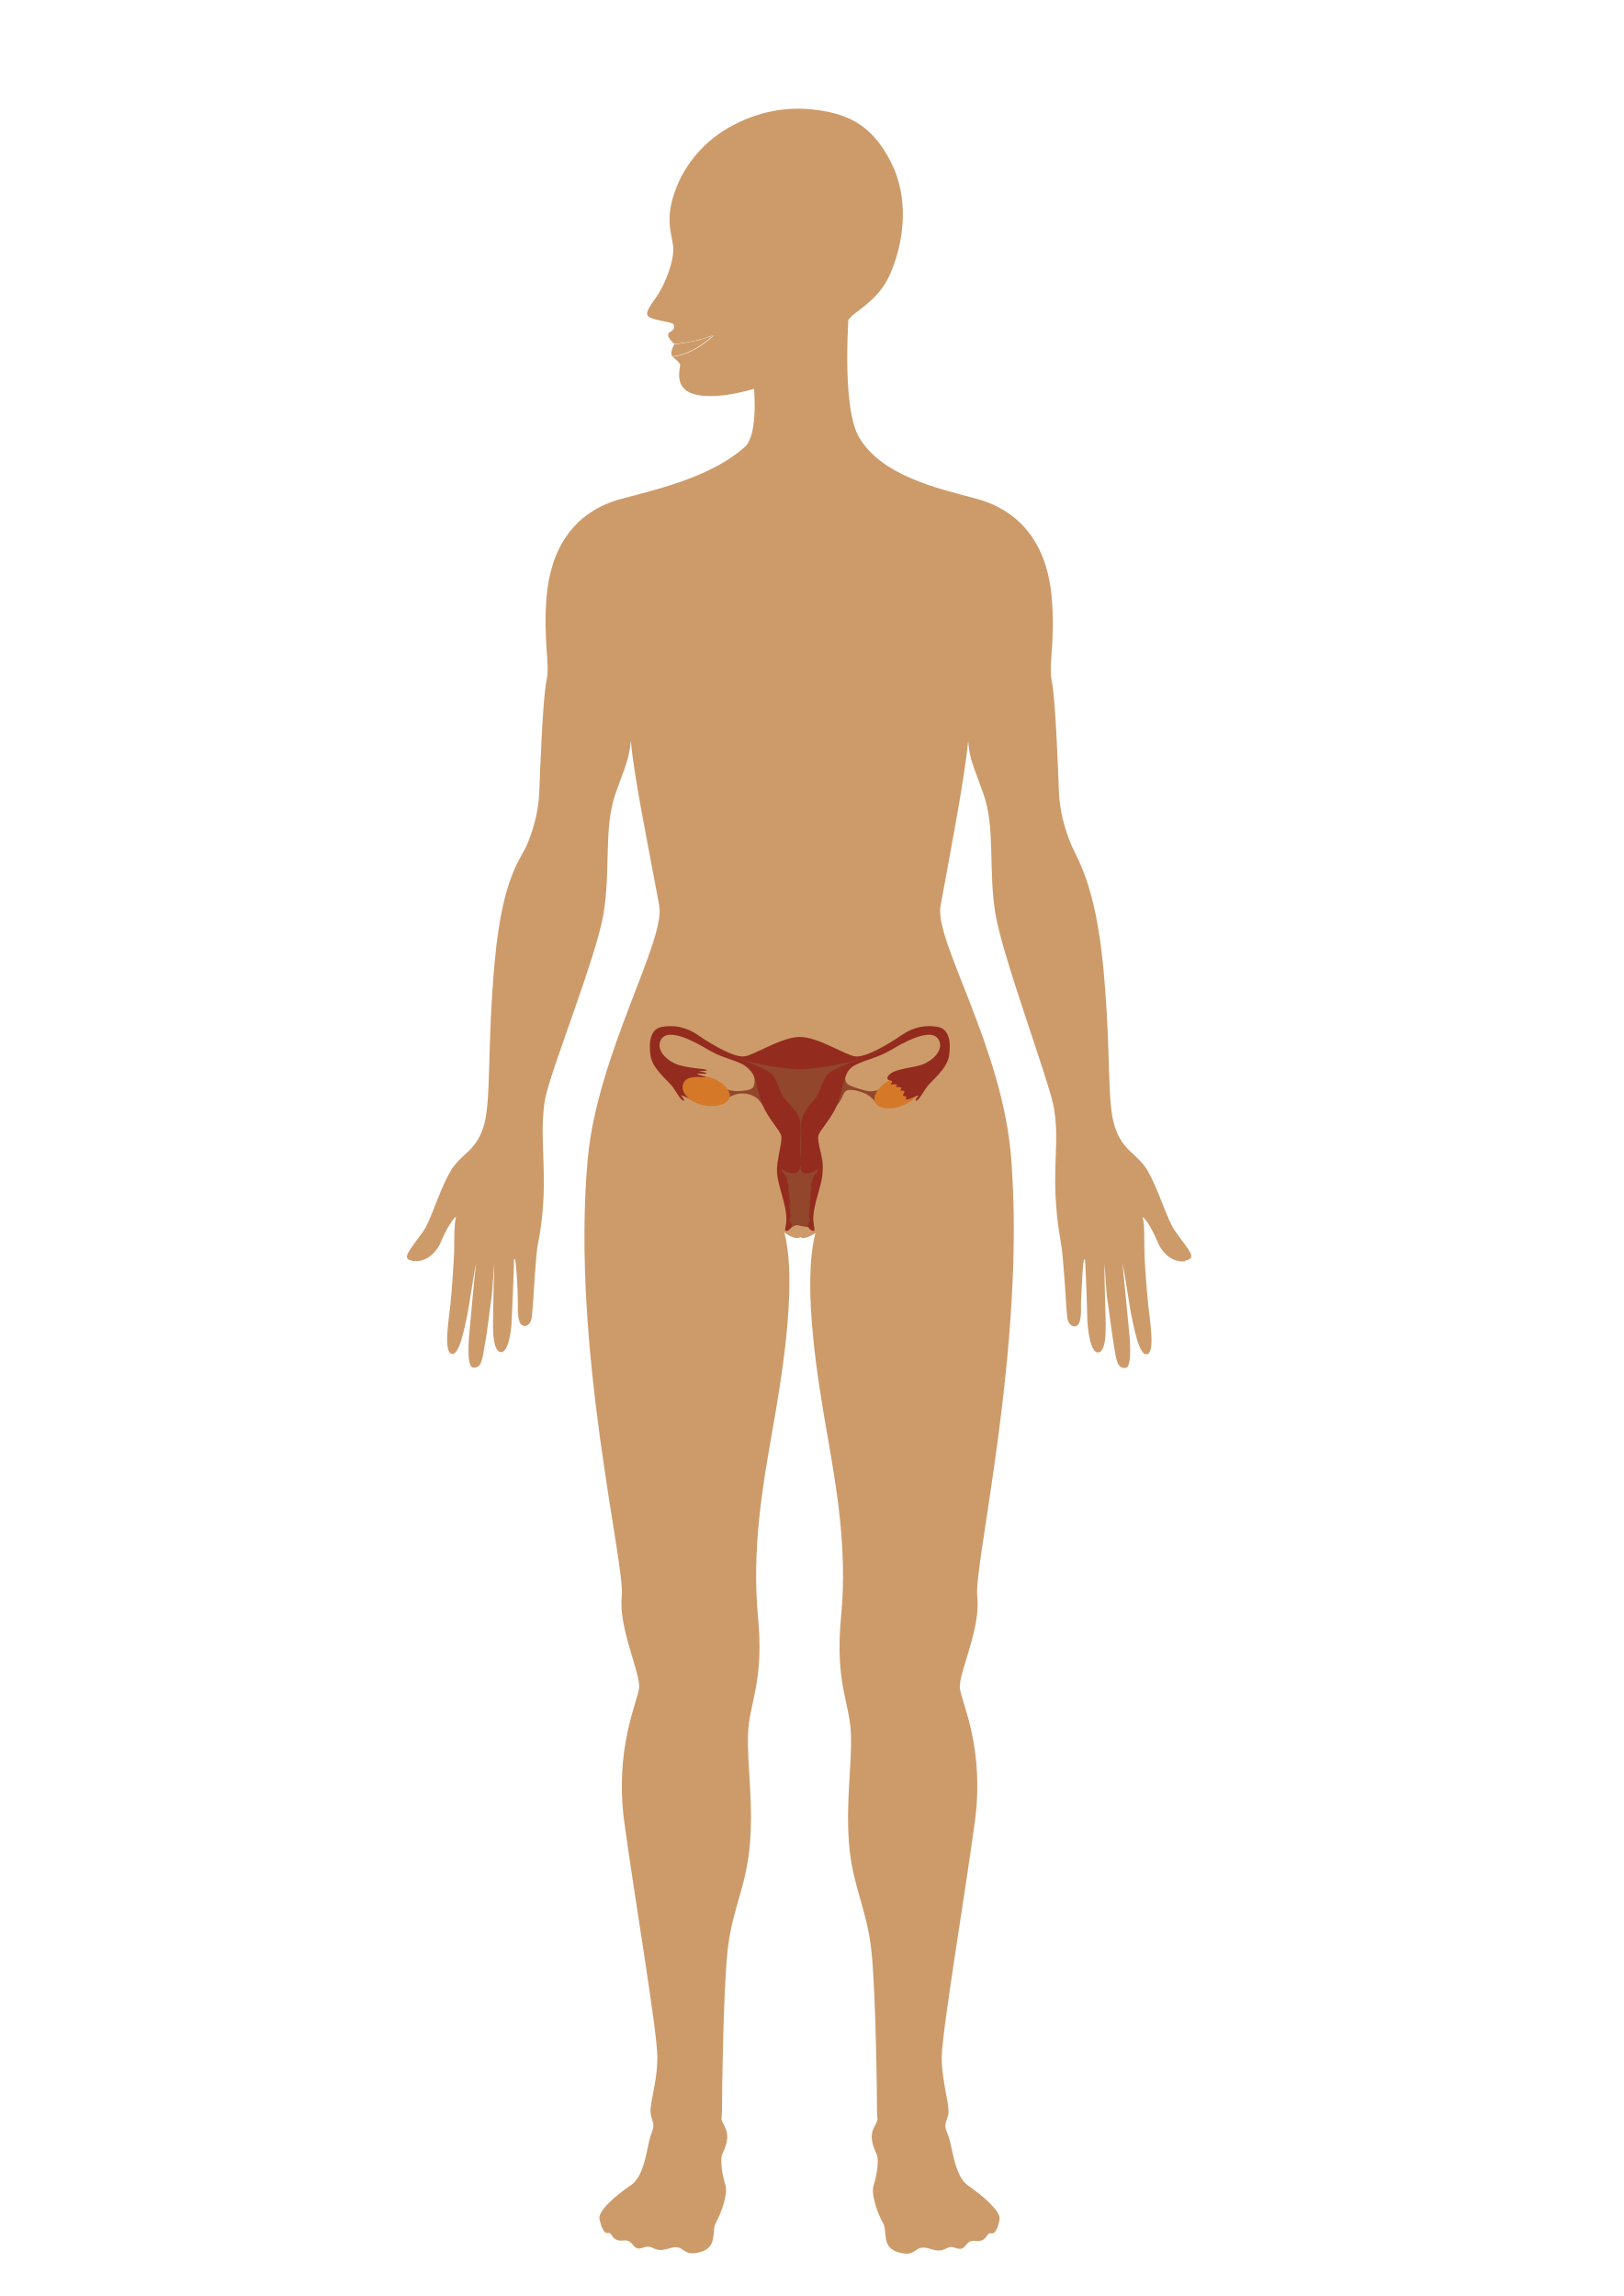
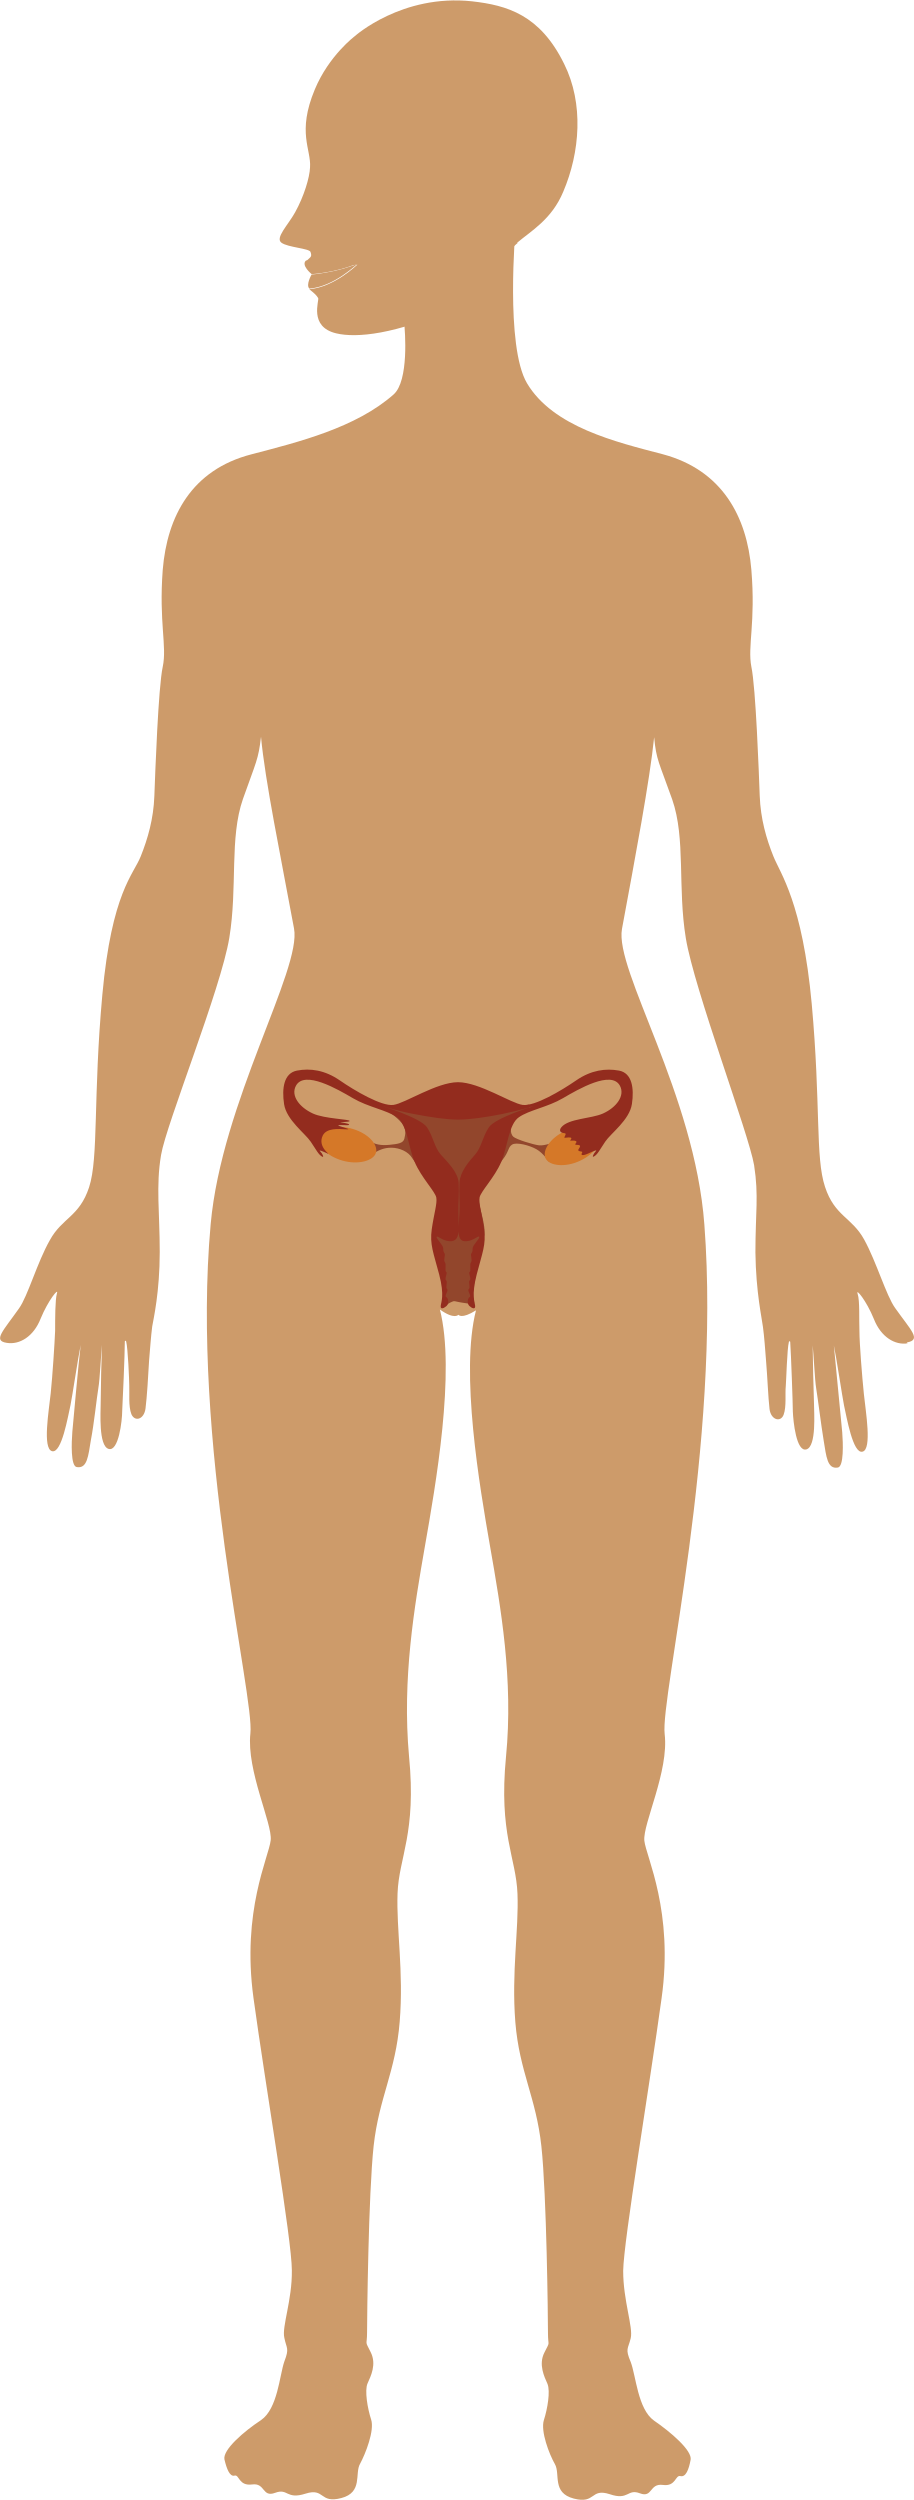
- <svg xmlns="http://www.w3.org/2000/svg" viewBox="0 0 1582.5 2238.11">
+ <svg xmlns="http://www.w3.org/2000/svg" id="Layer_1" version="1.1" viewBox="0 0 764.4 2090.9">
  <defs>
    <style>
-       .cls-1 {
+       .st0 {
+         fill: #d57828;
+       }
+ 
+       .st1 {
        fill: #932c1e;
      }

-       .cls-2 {
+       .st2 {
        fill: #92462c;
      }

-       .cls-3 {
+       .st3 {
        fill: #cd9b6a;
-       }
- 
-       .cls-4 {
-         fill: #d57828;
      }
    </style>
  </defs>
  <g id="BodyBase">
    <g>
      <g id="SideBody">
-         <path id="BodyBase-2" data-name="BodyBase" class="cls-3" d="M1155.94,1229.4c-10.69,1.84-22.48-5.16-28.38-20.27-6.27-15.48-15.48-26.54-13.64-21.01,1.84,5.53,1.11,21.38,1.47,31.33,0,9.95,2.21,37.6,3.69,52.34s7,46.44-1.11,48.28c-8.11,2.21-13.27-29.12-15.48-38.7-1.47-7.37-6.27-39.81-8.48-50.13h0c1.47,14.74,6.27,65.24,7,72.61.74,8.85,1.47,28.75-3.69,29.49-8.85,1.47-9.58-9.21-11.79-22.48-2.21-13.27-4.79-34.65-6.27-43.86-1.11-6.27-2.21-29.86-2.95-35.75h0c0,8.11.74,38.7,1.11,49.02,0,7,2.21,35.38-6.27,37.96-8.48,2.58-11.06-23.59-11.43-31.7,0-6.63-1.47-47.92-2.21-58.24,0-.74-1.11-.74-1.11,0-1.47,5.53-2.21,32.44-2.58,36.86-.74,6.27.74,17.32-1.84,23.96s-10.69,4.42-11.79-4.79-1.84-27.64-2.95-40.18c-.74-9.21-1.47-20.27-2.58-28.38-.74-6.27-5.9-28.75-6.27-62.29,0-33.54,2.95-47.18-1.11-72.98-4.42-26.17-50.13-147.06-57.13-189.82s0-83.3-11.43-116.1c-11.06-31.33-13.27-32.8-15.11-51.97-3.69,36.49-15.85,100.25-26.91,160.33-6.27,34.65,60.82,137.85,68.93,247.32,14.01,183.55-36.86,395.12-33.17,426.08,3.69,30.96-18.43,75.19-16.95,89.2,1.47,13.64,24.7,58.97,14.37,131.95-9.95,72.98-31.7,202.35-32.07,227.78,0,25.06,8.48,47.18,6.27,56.39s-4.79,8.48,0,19.9c4.42,11.43,5.9,39.44,19.53,49.02,14.01,9.58,32.07,25.06,30.59,32.8-1.47,8.11-4.05,14.74-8.48,13.64-4.42-1.11-3.69,8.85-14.74,7.37-11.43-1.47-8.48,11.06-19.17,7-10.69-4.05-9.21,6.27-25.43.74-16.22-5.16-11.43,8.48-29.86,3.69-18.43-4.79-11.06-20.64-15.85-28.75s-12.16-27.64-9.21-36.86,5.53-23.96,2.95-30.22c-2.58-5.9-7.74-16.22-2.58-26.17,5.16-10.32,2.95-4.42,2.95-16.59s-1.11-115-5.53-155.91c-4.42-40.91-18.43-62.29-21.75-103.94-3.32-42.02,2.95-77.4,1.84-107.26-1.11-30.22-15.85-50.13-9.58-114.63,6.27-64.5-4.42-124.95-13.27-175.81-8.85-50.5-25.06-145.59-11.79-197.56-12.16,7.74-14.74,3.69-14.74,3.69,0,0-3.32,4.42-15.48-4.42,13.27,51.97-3.69,147.8-12.53,197.93-8.85,50.5-19.17,110.94-13.27,175.81,6.27,64.5-8.48,84.41-9.58,114.63-1.11,30.22,5.16,65.24,1.84,107.26s-17.32,63.4-21.75,103.94c-4.42,40.91-5.53,144.12-5.53,155.91s-2.21,6.27,2.95,16.59,0,20.27-2.58,26.17,0,21.01,2.95,30.22c2.95,9.21-4.79,28.75-9.21,36.86-4.79,8.11,2.58,23.96-15.85,28.75-18.43,4.79-13.64-8.85-29.86-3.69s-14.37-4.79-25.43-.74c-11.06,4.05-8.11-8.48-19.17-7-11.43,1.47-10.69-8.48-14.74-7.37-4.05,1.11-6.63-5.53-8.48-13.64-1.47-8.11,16.59-23.59,30.59-32.8,14.01-9.58,15.48-37.6,19.53-49.02,4.42-11.43,1.84-10.69,0-19.9-2.21-9.21,6.63-31.33,6.27-56.39,0-25.06-22.12-154.81-32.07-227.78-9.95-72.98,12.9-117.95,14.37-131.95,1.47-14.01-20.27-58.24-16.95-89.2,3.69-30.96-49.76-242.9-33.17-426.08,9.21-102.1,76.3-213.04,69.66-247.32-11.06-60.08-24.33-123.84-27.64-160.33-2.21,19.17-4.05,20.64-15.11,51.97-11.43,32.8-4.42,73.35-11.43,116.1-7,42.76-52.71,155.54-57.13,181.71-4.42,26.17-1.11,47.92-1.11,81.09s-5.16,56.02-6.27,62.29c-1.11,8.48-1.84,19.17-2.58,28.38-.74,12.53-1.84,30.96-2.95,40.18s-8.85,11.43-11.79,4.79c-2.58-6.63-1.47-17.69-1.84-23.96,0-4.42-1.11-31.33-2.58-36.86,0-.74-1.11-.74-1.11,0,0,10.32-1.84,51.6-2.21,58.24,0,8.11-2.95,34.28-11.43,31.7-8.48-2.58-6.63-30.96-6.63-37.96,0-10.32.74-40.91,1.11-49.02h0c-.74,5.9-1.84,29.49-2.95,35.75-1.47,9.21-3.69,30.59-6.27,43.86-2.21,13.27-2.95,23.96-11.79,22.48-5.16-.74-4.42-20.64-3.69-29.49.74-7.37,5.16-58.24,7-72.61h0c-2.21,10.32-7,42.76-8.48,50.13-2.21,9.58-7.37,40.91-15.48,38.7-8.11-2.21-2.58-33.91-1.11-48.28,1.47-14.37,3.32-42.02,3.69-52.34,0-9.95,0-26.17,1.47-31.33,1.84-5.53-7.37,5.9-13.64,21.01-5.9,15.11-17.69,22.12-28.38,20.27-11.79-1.84-2.95-9.95,10.32-28.75,7.37-10.32,15.11-38.33,25.8-57.13,10.32-18.8,24.7-19.53,32.8-44.23,8.11-24.7,3.32-75.56,11.06-161.07s26.17-100.62,32.07-115.74c5.9-14.74,10.69-31.33,11.43-50.5.74-19.17,3.32-91.04,7-108,3.69-17.32-3.32-36.86,0-81.09,3.69-44.97,24.33-83.67,74.09-96.57,39.44-10.32,87.35-22.12,119.05-50.13,12.9-11.43,9.58-53.08,8.85-60.08,40.91-63.03,67.82-69.29,93.25-78.88,0,0-8.85,98.78,9.58,129.74,21.75,36.49,74.09,49.02,113.52,59.34,49.76,13.27,70.4,52.34,74.09,96.57,3.69,44.6-3.32,63.77,0,81.09,3.69,17.32,6.27,88.83,7,108,.74,19.17,5.53,35.75,11.43,50.5s24.33,38.7,32.07,123.48c7.74,85.14,2.95,128.27,11.06,152.96,8.11,24.7,22.48,25.43,32.8,44.23,10.32,18.8,18.43,46.81,25.8,57.13,13.27,18.8,22.12,26.54,10.32,28.75h0l-.74.74h1.11Z" />
+         <path id="BodyBase-2" class="st3" d="M759.3,1123.5c-10.7,1.8-22.5-5.2-28.4-20.3-6.3-15.5-15.5-26.5-13.6-21s1.1,21.4,1.5,31.3c0,9.9,2.2,37.6,3.7,52.3s7,46.4-1.1,48.3c-8.1,2.2-13.3-29.1-15.5-38.7-1.5-7.4-6.3-39.8-8.5-50.1h0c1.5,14.7,6.3,65.2,7,72.6.7,8.8,1.5,28.8-3.7,29.5-8.8,1.5-9.6-9.2-11.8-22.5-2.2-13.3-4.8-34.7-6.3-43.9-1.1-6.3-2.2-29.9-2.9-35.8h0c0,8.1.7,38.7,1.1,49,0,7,2.2,35.4-6.3,38s-11.1-23.6-11.4-31.7c0-6.6-1.5-47.9-2.2-58.2,0-.7-1.1-.7-1.1,0-1.5,5.5-2.2,32.4-2.6,36.9-.7,6.3.7,17.3-1.8,24s-10.7,4.4-11.8-4.8-1.8-27.6-2.9-40.2c-.7-9.2-1.5-20.3-2.6-28.4-.7-6.3-5.9-28.8-6.3-62.3,0-33.5,2.9-47.2-1.1-73-4.4-26.2-50.1-147.1-57.1-189.8s0-83.3-11.4-116.1c-11.1-31.3-13.3-32.8-15.1-52-3.7,36.5-15.8,100.2-26.9,160.3-6.3,34.7,60.8,137.9,68.9,247.3,14,183.6-36.9,395.1-33.2,426.1s-18.4,75.2-17,89.2c1.5,13.6,24.7,59,14.4,131.9-10,73-31.7,202.3-32.1,227.8,0,25.1,8.5,47.2,6.3,56.4s-4.8,8.5,0,19.9c4.4,11.4,5.9,39.4,19.5,49,14,9.6,32.1,25.1,30.6,32.8-1.5,8.1-4,14.7-8.5,13.6-4.4-1.1-3.7,8.9-14.7,7.4-11.4-1.5-8.5,11.1-19.2,7-10.7-4.1-9.2,6.3-25.4.7-16.2-5.2-11.4,8.5-29.9,3.7s-11.1-20.6-15.8-28.8-12.2-27.6-9.2-36.9,5.5-24,3-30.2c-2.6-5.9-7.7-16.2-2.6-26.2,5.2-10.3,3-4.4,3-16.6s-1.1-115-5.5-155.9c-4.4-40.9-18.4-62.3-21.8-103.9-3.3-42,3-77.4,1.8-107.3-1.1-30.2-15.8-50.1-9.6-114.6,6.3-64.5-4.4-124.9-13.3-175.8-8.8-50.5-25.1-145.6-11.8-197.6-12.2,7.7-14.7,3.7-14.7,3.7,0,0-3.3,4.4-15.5-4.4,13.3,52-3.7,147.8-12.5,197.9-8.8,50.5-19.2,110.9-13.3,175.8,6.3,64.5-8.5,84.4-9.6,114.6-1.1,30.2,5.2,65.2,1.8,107.3s-17.3,63.4-21.8,103.9c-4.4,40.9-5.5,144.1-5.5,155.9s-2.2,6.3,3,16.6,0,20.3-2.6,26.2,0,21,3,30.2-4.8,28.8-9.2,36.9c-4.8,8.1,2.6,24-15.8,28.8s-13.6-8.9-29.9-3.7-14.4-4.8-25.4-.7-8.1-8.5-19.2-7c-11.4,1.5-10.7-8.5-14.7-7.4-4,1.1-6.6-5.5-8.5-13.6-1.5-8.1,16.6-23.6,30.6-32.8,14-9.6,15.5-37.6,19.5-49,4.4-11.4,1.8-10.7,0-19.9-2.2-9.2,6.6-31.3,6.3-56.4,0-25.1-22.1-154.8-32.1-227.8-10-73,12.9-117.9,14.4-131.9,1.5-14-20.3-58.2-17-89.2,3.7-31-49.8-242.9-33.2-426.1,9.2-102.1,76.3-213,69.7-247.3-11.1-60.1-24.3-123.8-27.6-160.3-2.2,19.2-4,20.6-15.1,52-11.4,32.8-4.4,73.3-11.4,116.1-7,42.8-52.7,155.5-57.1,181.7-4.4,26.2-1.1,47.9-1.1,81.1s-5.2,56-6.3,62.3c-1.1,8.5-1.8,19.2-2.6,28.4-.7,12.5-1.8,31-3,40.2s-8.9,11.4-11.8,4.8c-2.6-6.6-1.5-17.7-1.8-24,0-4.4-1.1-31.3-2.6-36.9,0-.7-1.1-.7-1.1,0,0,10.3-1.8,51.6-2.2,58.2,0,8.1-3,34.3-11.4,31.7-8.5-2.6-6.6-31-6.6-38,0-10.3.7-40.9,1.1-49h0c-.7,5.9-1.8,29.5-3,35.8-1.5,9.2-3.7,30.6-6.3,43.9-2.2,13.3-3,24-11.8,22.5-5.2-.7-4.4-20.6-3.7-29.5.7-7.4,5.2-58.2,7-72.6h0c-2.2,10.3-7,42.8-8.5,50.1-2.2,9.6-7.4,40.9-15.5,38.7-8.1-2.2-2.6-33.9-1.1-48.3s3.3-42,3.7-52.3c0-9.9,0-26.2,1.5-31.3,1.8-5.5-7.4,5.9-13.6,21-5.9,15.1-17.7,22.1-28.4,20.3-11.8-1.8-3-9.9,10.3-28.8,7.4-10.3,15.1-38.3,25.8-57.1,10.3-18.8,24.7-19.5,32.8-44.2,8.1-24.7,3.3-75.6,11.1-161.1s26.2-100.6,32.1-115.7c5.9-14.7,10.7-31.3,11.4-50.5s3.3-91,7-108c3.7-17.3-3.3-36.9,0-81.1,3.7-45,24.3-83.7,74.1-96.6,39.4-10.3,87.3-22.1,119-50.1,12.9-11.4,9.6-53.1,8.8-60.1,40.9-63,67.8-69.3,93.2-78.9,0,0-8.8,98.8,9.6,129.7,21.8,36.5,74.1,49,113.5,59.3,49.8,13.3,70.4,52.3,74.1,96.6,3.7,44.6-3.3,63.8,0,81.1,3.7,17.3,6.3,88.8,7,108,.7,19.2,5.5,35.8,11.4,50.5s24.3,38.7,32.1,123.5c7.7,85.1,2.9,128.3,11.1,153,8.1,24.7,22.5,25.4,32.8,44.2,10.3,18.8,18.4,46.8,25.8,57.1,13.3,18.8,22.1,26.5,10.3,28.8h0l-.7.7h1.1Z" />
      </g>
      <g id="SideHead">
-         <path id="LowerLip" class="cls-3" d="M695.58,326.37h0c-18.43,7.74-38.33,8.85-38.33,8.85,0,0-9.21-7.37-4.79-11.43,7-.74,7.74,0,18.06,1.84,11.06,1.47,25.06.74,25.06.74Z" />
-         <path id="UpperLip" class="cls-3" d="M695.58,326.74c-.74,0-19.17,18.8-40.18,20.64-3.32-2.95,1.84-11.79,1.84-11.79,0,0,19.9-1.47,38.33-8.85h0Z" />
-         <path id="HeadBAse" class="cls-3" d="M830.48,308.31s-4.05,3.32-5.16,4.79c-4.05,4.42-6.63,9.95-11.06,11.79-4.42,1.47-6.27,0-6.27,0,0,0-3.32,12.53-8.11,21.75-3.69,6.63-17.32,14.01-23.96,16.95-47.92,21.75-81.09,25.06-98.04,21.01-23.22-5.53-14.01-27.64-15.11-29.49-1.47-2.58-3.32-4.05-7.37-7.37,21.01-1.84,39.81-20.27,40.18-20.64h0s-14.01,1.11-25.06-.74c-10.32-1.47-11.06-2.95-18.06-1.84,4.05-4.05,5.53-3.69,4.05-8.11-1.11-2.95-18.8-3.69-24.33-7.74-5.53-4.05,5.53-14.74,11.43-25.43,7.37-13.27,12.16-29.12,12.53-37.6,1.11-15.11-11.06-29.12,4.05-65.24,11.79-28.38,33.54-44.6,33.54-44.6,0,0,39.44-35.38,98.04-29.12,29.12,3.32,56.76,11.06,77.03,52.34,16.59,33.17,13.27,74.09-.74,106.89-9.58,23.22-26.91,32.8-38.7,42.76h.74l.37-.37Z" />
+         <path id="LowerLip" class="st3" d="M299,220.4h0c-18.4,7.7-38.3,8.9-38.3,8.9,0,0-9.2-7.4-4.8-11.4,7-.7,7.7,0,18.1,1.8,11.1,1.5,25.1.7,25.1.7Z" />
+         <path id="UpperLip" class="st3" d="M299,220.8c-.7,0-19.2,18.8-40.2,20.6-3.3-3,1.8-11.8,1.8-11.8,0,0,19.9-1.5,38.3-8.9h0Z" />
+         <path id="HeadBAse" class="st3" d="M433.9,202.4s-4,3.3-5.2,4.8c-4,4.4-6.6,10-11.1,11.8-4.4,1.5-6.3,0-6.3,0,0,0-3.3,12.5-8.1,21.8-3.7,6.6-17.3,14-24,17-47.9,21.8-81.1,25.1-98,21-23.2-5.5-14-27.6-15.1-29.5-1.5-2.6-3.3-4-7.4-7.4,21-1.8,39.8-20.3,40.2-20.6h0s-14,1.1-25.1-.7c-10.3-1.5-11.1-3-18.1-1.8,4-4,5.5-3.7,4-8.1-1.1-3-18.8-3.7-24.3-7.7s5.5-14.7,11.4-25.4c7.4-13.3,12.2-29.1,12.5-37.6,1.1-15.1-11.1-29.1,4-65.2,11.8-28.4,33.5-44.6,33.5-44.6,0,0,39.4-35.4,98-29.1,29.1,3.3,56.8,11.1,77,52.3,16.6,33.2,13.3,74.1-.7,106.9-9.6,23.2-26.9,32.8-38.7,42.8h.7l.4-.4h0Z" />
      </g>
    </g>
  </g>
  <g id="Reproductive">
-     <path class="cls-2" d="M704.48,1059.91c6.07,3.2,10.6,4.2,17.67,3.53s11.71-1.33,12.59-5.19,1.77-7.84-2.21-13.03-14.25-11.82-14.25-11.82l.77-2.65s42.07,8.17,60.52,7.18,59.52-8.17,59.52-8.17l.11,3.87s-8.83,3.2-12.7,8.5-3.31,12.15-.66,14.47,16.45,6.63,21.53,7.18,13.47-2.98,13.47-2.98l-5.3,16.56s-4.53-6.96-10.27-10.27-16.79-6.18-20.43-3.87-2.32,5.52-7.95,12.7-19.66,24.85-19.99,31.91,6.74,22.75,4.53,32.25-8.28,37.66-9.06,44.83,1.88,10.6.55,11.82,2.1.44-7.62-.88-7.73-2.54-12.04-.44-7.62,7.51-6.29,2.43,1.77-5.85.88-16.45-8.39-33.57-7.18-44.5,6.29-22.2,3.31-32.02-19.33-24.63-22.53-30.15-10.71-8.72-17.34-8.83-11.15,2.21-17.34,5.96-2.32-11.93-2.32-11.93Z" />
-     <path class="cls-4" d="M852.9,1074.7c3,6.34,16.4,7.94,28.92,2.02,12.51-5.92,19.34-16.37,16.34-22.71-3-6.34-16.69-7.93-29.2-2.01s-19.05,16.36-16.05,22.7Z" />
-     <path class="cls-4" d="M710.99,1070.18c-2,6.72-15,10.35-28.27,6.4s-21.61-13.23-19.61-19.96,15.29-10.38,28.56-6.44,21.32,13.27,19.33,19.99Z" />
-     <path class="cls-1" d="M817.12,1037.5c15.02-2.98,26.28-6.74,26.28-6.74,0,0-32.47,9.94-37.88,17.89s-6.07,16.67-11.6,22.86c-5.52,6.18-12.48,14.36-13.03,23.41s.36,18.11-.04,24.11c-.44,6.74-.77,14.65-.77,14.65,0,6.52.81,10.71,6.77,10.16s9.94-5.08,10.49-3.64-5.52,6.74-5.52,9.61-.44,3.09-1.21,4.42,1.21,5.52-.22,7.18.33,7.4-1.1,8.06,1.66,5.74.11,6.96.88,5.96-.77,7.29,2.54,5.74.66,6.74-2.43,5.52-.22,7.51,4.97,3.09,4.75,0c-.22-3.09-3.31-8.5,1.33-26.39,4.64-17.89,7.95-24.96,6.18-37.77s-4.64-21.53-3.75-26.5,12.59-16.79,18.11-29.82c5.52-13.03,6.18-31.47,14.8-37.44,8.61-5.96,23.96-8.39,36.77-15.9s40.56-23.74,47.71-10.42c4.44,8.29-2.91,18.07-14.25,23.23-9.78,4.44-28.93,4.05-34.9,11.56-.65.81-2.9,4.39,2.87,4.93,2.36.22-1.64,4.01.15,3.75,9.79-1.4,2.69,2.57,4.93,2.43,5.82-.37,5.01,1.22,4.12,2.28-2.28,2.72,6.4-.74,2.72,4.34-2.41,3.33,3.69,1.67,2.72,3.31-2.21,3.75,3.18,1.72,5.23.77,3.48-1.61,8.23-3.79,5.96-1.58-1.44,1.4-3.2,4.97-1.66,4.31,3.17-1.36,5.08-5.63,9.83-12.59s20.32-18.11,22.31-31.36c1.99-13.25.11-25.95-10.82-28.05s-23.19-.55-35.78,8.17c-12.59,8.72-34.9,21.87-44.83,20.54s-36-18.88-54-18.99h-.11c-18,.11-44.06,17.67-54,18.99s-32.25-11.82-44.83-20.54-24.85-10.27-35.78-8.17-12.81,14.8-10.82,28.05,17.56,24.4,22.31,31.36,6.66,11.23,9.83,12.59c1.55.66-.22-2.91-1.66-4.31-2.27-2.21,2.48-.03,5.96,1.58s-8.83-5.24-4.12-14.98c3.17-6.55,13.4-5.6,19.14-5.26s-.4-1.1-4.97-2.65,6.99-.33,7.84-.88c1.24-.81-2.87-1.66-6.4-2.1s6.77-.25,7.03-1.25c.4-1.55-20.89-1.81-30.66-6.26-11.34-5.15-18.69-14.94-14.25-23.23,7.14-13.33,34.9,2.91,47.71,10.42s28.16,9.94,36.77,15.9,9.28,24.4,14.8,37.44,17.23,24.85,18.11,29.82-1.99,13.69-3.75,26.5,1.55,19.88,6.18,37.77,1.55,23.3,1.33,26.39,2.54,1.99,4.75,0,1.66-6.52-.22-7.51,2.32-5.41.66-6.74.77-6.07-.77-7.29,1.55-6.29.11-6.96.33-6.4-1.1-8.06.55-5.85-.22-7.18-1.21-1.55-1.21-4.42-6.07-8.17-5.52-9.61,4.53,3.09,10.49,3.64,7.91-3.64,7.91-10.16c0,0,0-8.64-.18-14.65s.7-14.87.15-23.93-9.42-17.41-14.94-23.6-6.18-14.91-11.6-22.86-37.88-17.89-37.88-17.89c0,0,11.26,3.75,26.28,6.74s28.08,4.75,37.55,4.75,22.64-1.77,37.66-4.75Z" />
+     <path id="vagina" class="st2" d="M307.9,954c6.1,3.2,10.6,4.2,17.7,3.5s11.7-1.3,12.6-5.2,1.8-7.8-2.2-13-14.2-11.8-14.2-11.8l.8-2.7s42.1,8.2,60.5,7.2,59.5-8.2,59.5-8.2v3.9c.1,0-8.7,3.2-12.6,8.5s-3.3,12.2-.7,14.5,16.5,6.6,21.5,7.2,13.5-3,13.5-3l-5.3,16.6s-4.5-7-10.3-10.3-16.8-6.2-20.4-3.9-2.3,5.5-8,12.7-19.7,24.8-20,31.9,6.7,22.8,4.5,32.2-8.3,37.7-9.1,44.8,1.9,10.6.5,11.8,2.1.4-7.6-.9-7.7-2.5-12-.4-7.6,7.5-6.3,2.4,1.8-5.8.9-16.4-8.4-33.6-7.2-44.5,6.3-22.2,3.3-32-19.3-24.6-22.5-30.2-10.7-8.7-17.3-8.8-11.2,2.2-17.3,6-2.3-11.9-2.3-11.9h0Z" />
+     <path id="ovary" class="st0" d="M456.3,968.8c3,6.3,16.4,7.9,28.9,2,12.5-5.9,19.3-16.4,16.3-22.7s-16.7-7.9-29.2-2-19,16.4-16,22.7h0Z" />
+     <path id="ovary1" data-name="ovary" class="st0" d="M314.4,964.2c-2,6.7-15,10.3-28.3,6.4s-21.6-13.2-19.6-20,15.3-10.4,28.6-6.4,21.3,13.3,19.3,20h0Z" />
+     <path id="uterus" class="st1" d="M420.5,931.6c15-3,26.3-6.7,26.3-6.7,0,0-32.5,9.9-37.9,17.9s-6.1,16.7-11.6,22.9c-5.5,6.2-12.5,14.4-13,23.4s.4,18.1,0,24.1c-.4,6.7-.8,14.7-.8,14.7,0,6.5.8,10.7,6.8,10.2s9.9-5.1,10.5-3.6-5.5,6.7-5.5,9.6-.4,3.1-1.2,4.4,1.2,5.5-.2,7.2.3,7.4-1.1,8.1,1.7,5.7.1,7,.9,6-.8,7.3,2.5,5.7.7,6.7-2.4,5.5-.2,7.5,5,3.1,4.8,0-3.3-8.5,1.3-26.4,8-25,6.2-37.8-4.6-21.5-3.8-26.5,12.6-16.8,18.1-29.8c5.5-13,6.2-31.5,14.8-37.4,8.6-6,24-8.4,36.8-15.9s40.6-23.7,47.7-10.4c4.4,8.3-2.9,18.1-14.2,23.2-9.8,4.4-28.9,4.1-34.9,11.6-.7.8-2.9,4.4,2.9,4.9,2.4.2-1.6,4,.2,3.8,9.8-1.4,2.7,2.6,4.9,2.4,5.8-.4,5,1.2,4.1,2.3-2.3,2.7,6.4-.7,2.7,4.3-2.4,3.3,3.7,1.7,2.7,3.3-2.2,3.8,3.2,1.7,5.2.8,3.5-1.6,8.2-3.8,6-1.6-1.4,1.4-3.2,5-1.7,4.3,3.2-1.4,5.1-5.6,9.8-12.6s20.3-18.1,22.3-31.4.1-26-10.8-28-23.2-.5-35.8,8.2c-12.6,8.7-34.9,21.9-44.8,20.5s-36-18.9-54-19h-.1c-18,.1-44.1,17.7-54,19s-32.2-11.8-44.8-20.5-24.8-10.3-35.8-8.2-12.8,14.8-10.8,28.1c2,13.2,17.6,24.4,22.3,31.4s6.7,11.2,9.8,12.6c1.5.7-.2-2.9-1.7-4.3-2.3-2.2,2.5,0,6,1.6s-8.8-5.2-4.1-15c3.2-6.6,13.4-5.6,19.1-5.3s-.4-1.1-5-2.7,7-.3,7.8-.9c1.2-.8-2.9-1.7-6.4-2.1s6.8-.2,7-1.2c.4-1.6-20.9-1.8-30.7-6.3-11.3-5.2-18.7-14.9-14.2-23.2,7.1-13.3,34.9,2.9,47.7,10.4,12.8,7.5,28.2,9.9,36.8,15.9s9.3,24.4,14.8,37.4,17.2,24.8,18.1,29.8-2,13.7-3.8,26.5,1.5,19.9,6.2,37.8,1.5,23.3,1.3,26.4,2.5,2,4.8,0,1.7-6.5-.2-7.5,2.3-5.4.7-6.7.8-6.1-.8-7.3,1.5-6.3.1-7,.3-6.4-1.1-8.1.5-5.8-.2-7.2-1.2-1.6-1.2-4.4-6.1-8.2-5.5-9.6,4.5,3.1,10.5,3.6,7.9-3.6,7.9-10.2c0,0,0-8.6-.2-14.7s.7-14.9.2-23.9-9.4-17.4-14.9-23.6-6.2-14.9-11.6-22.9-37.9-17.9-37.9-17.9c0,0,11.3,3.8,26.3,6.7s28.1,4.8,37.5,4.8,22.6-1.8,37.7-4.8h0Z" />
  </g>
</svg>
